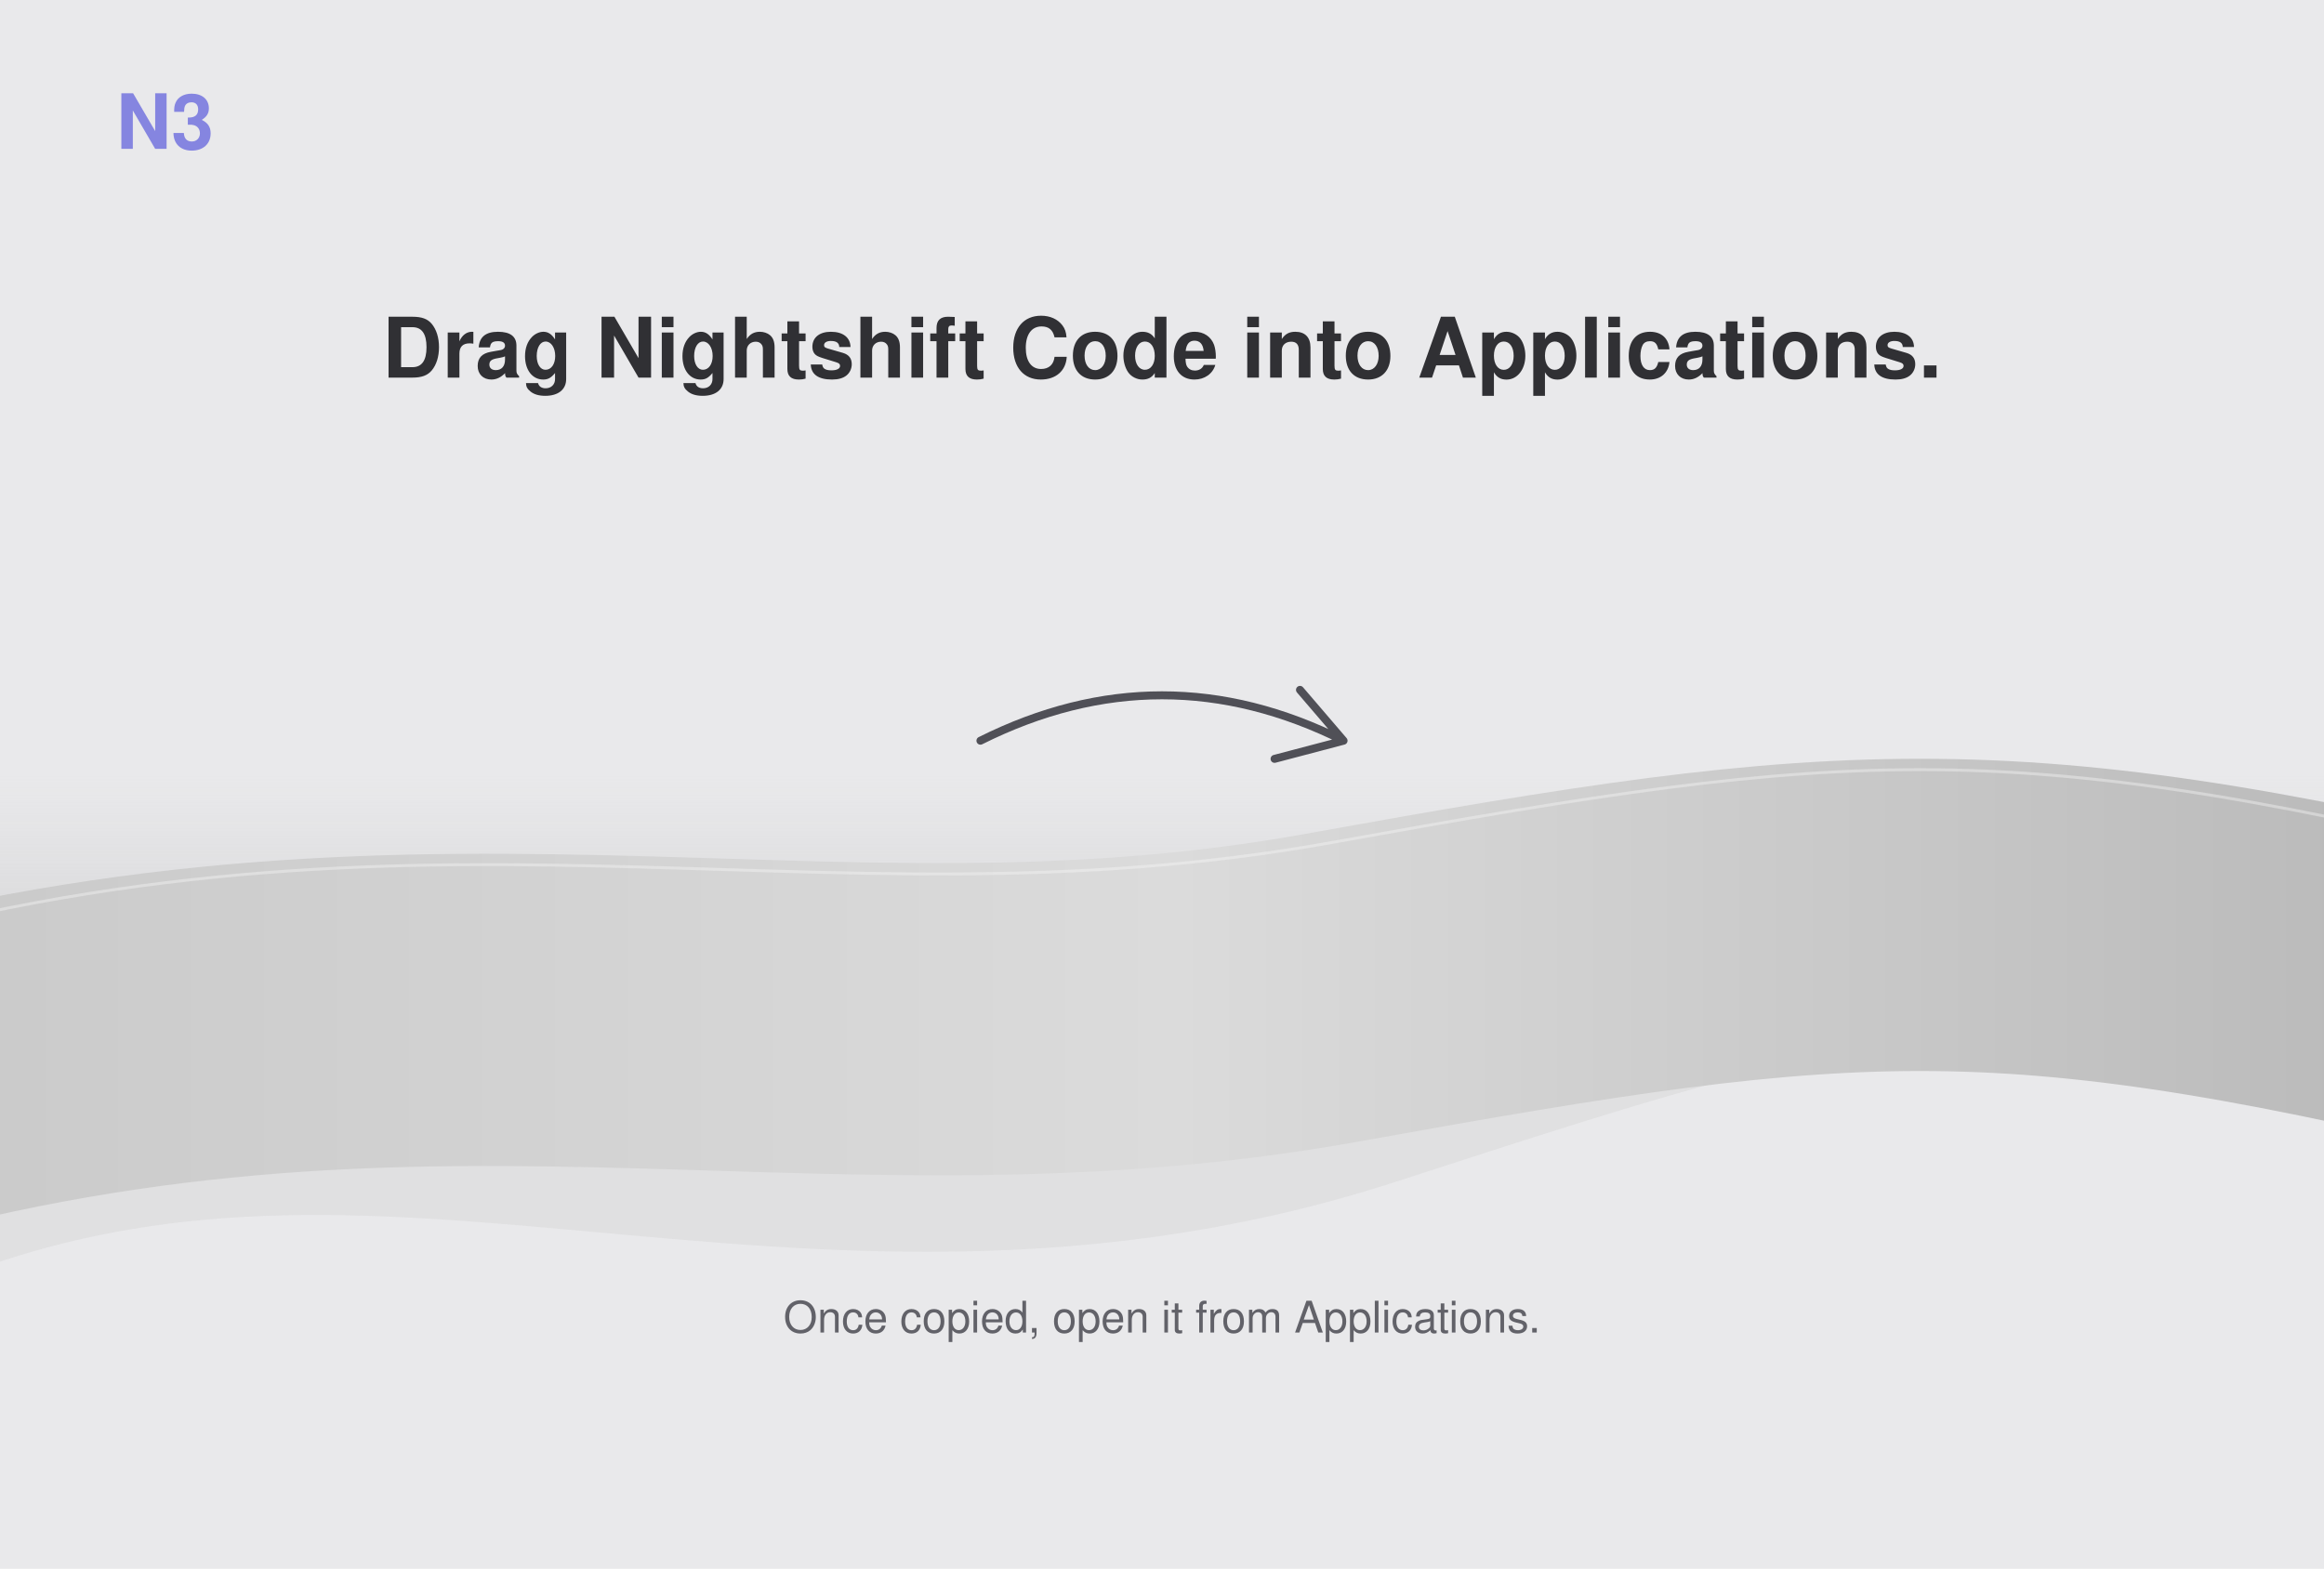
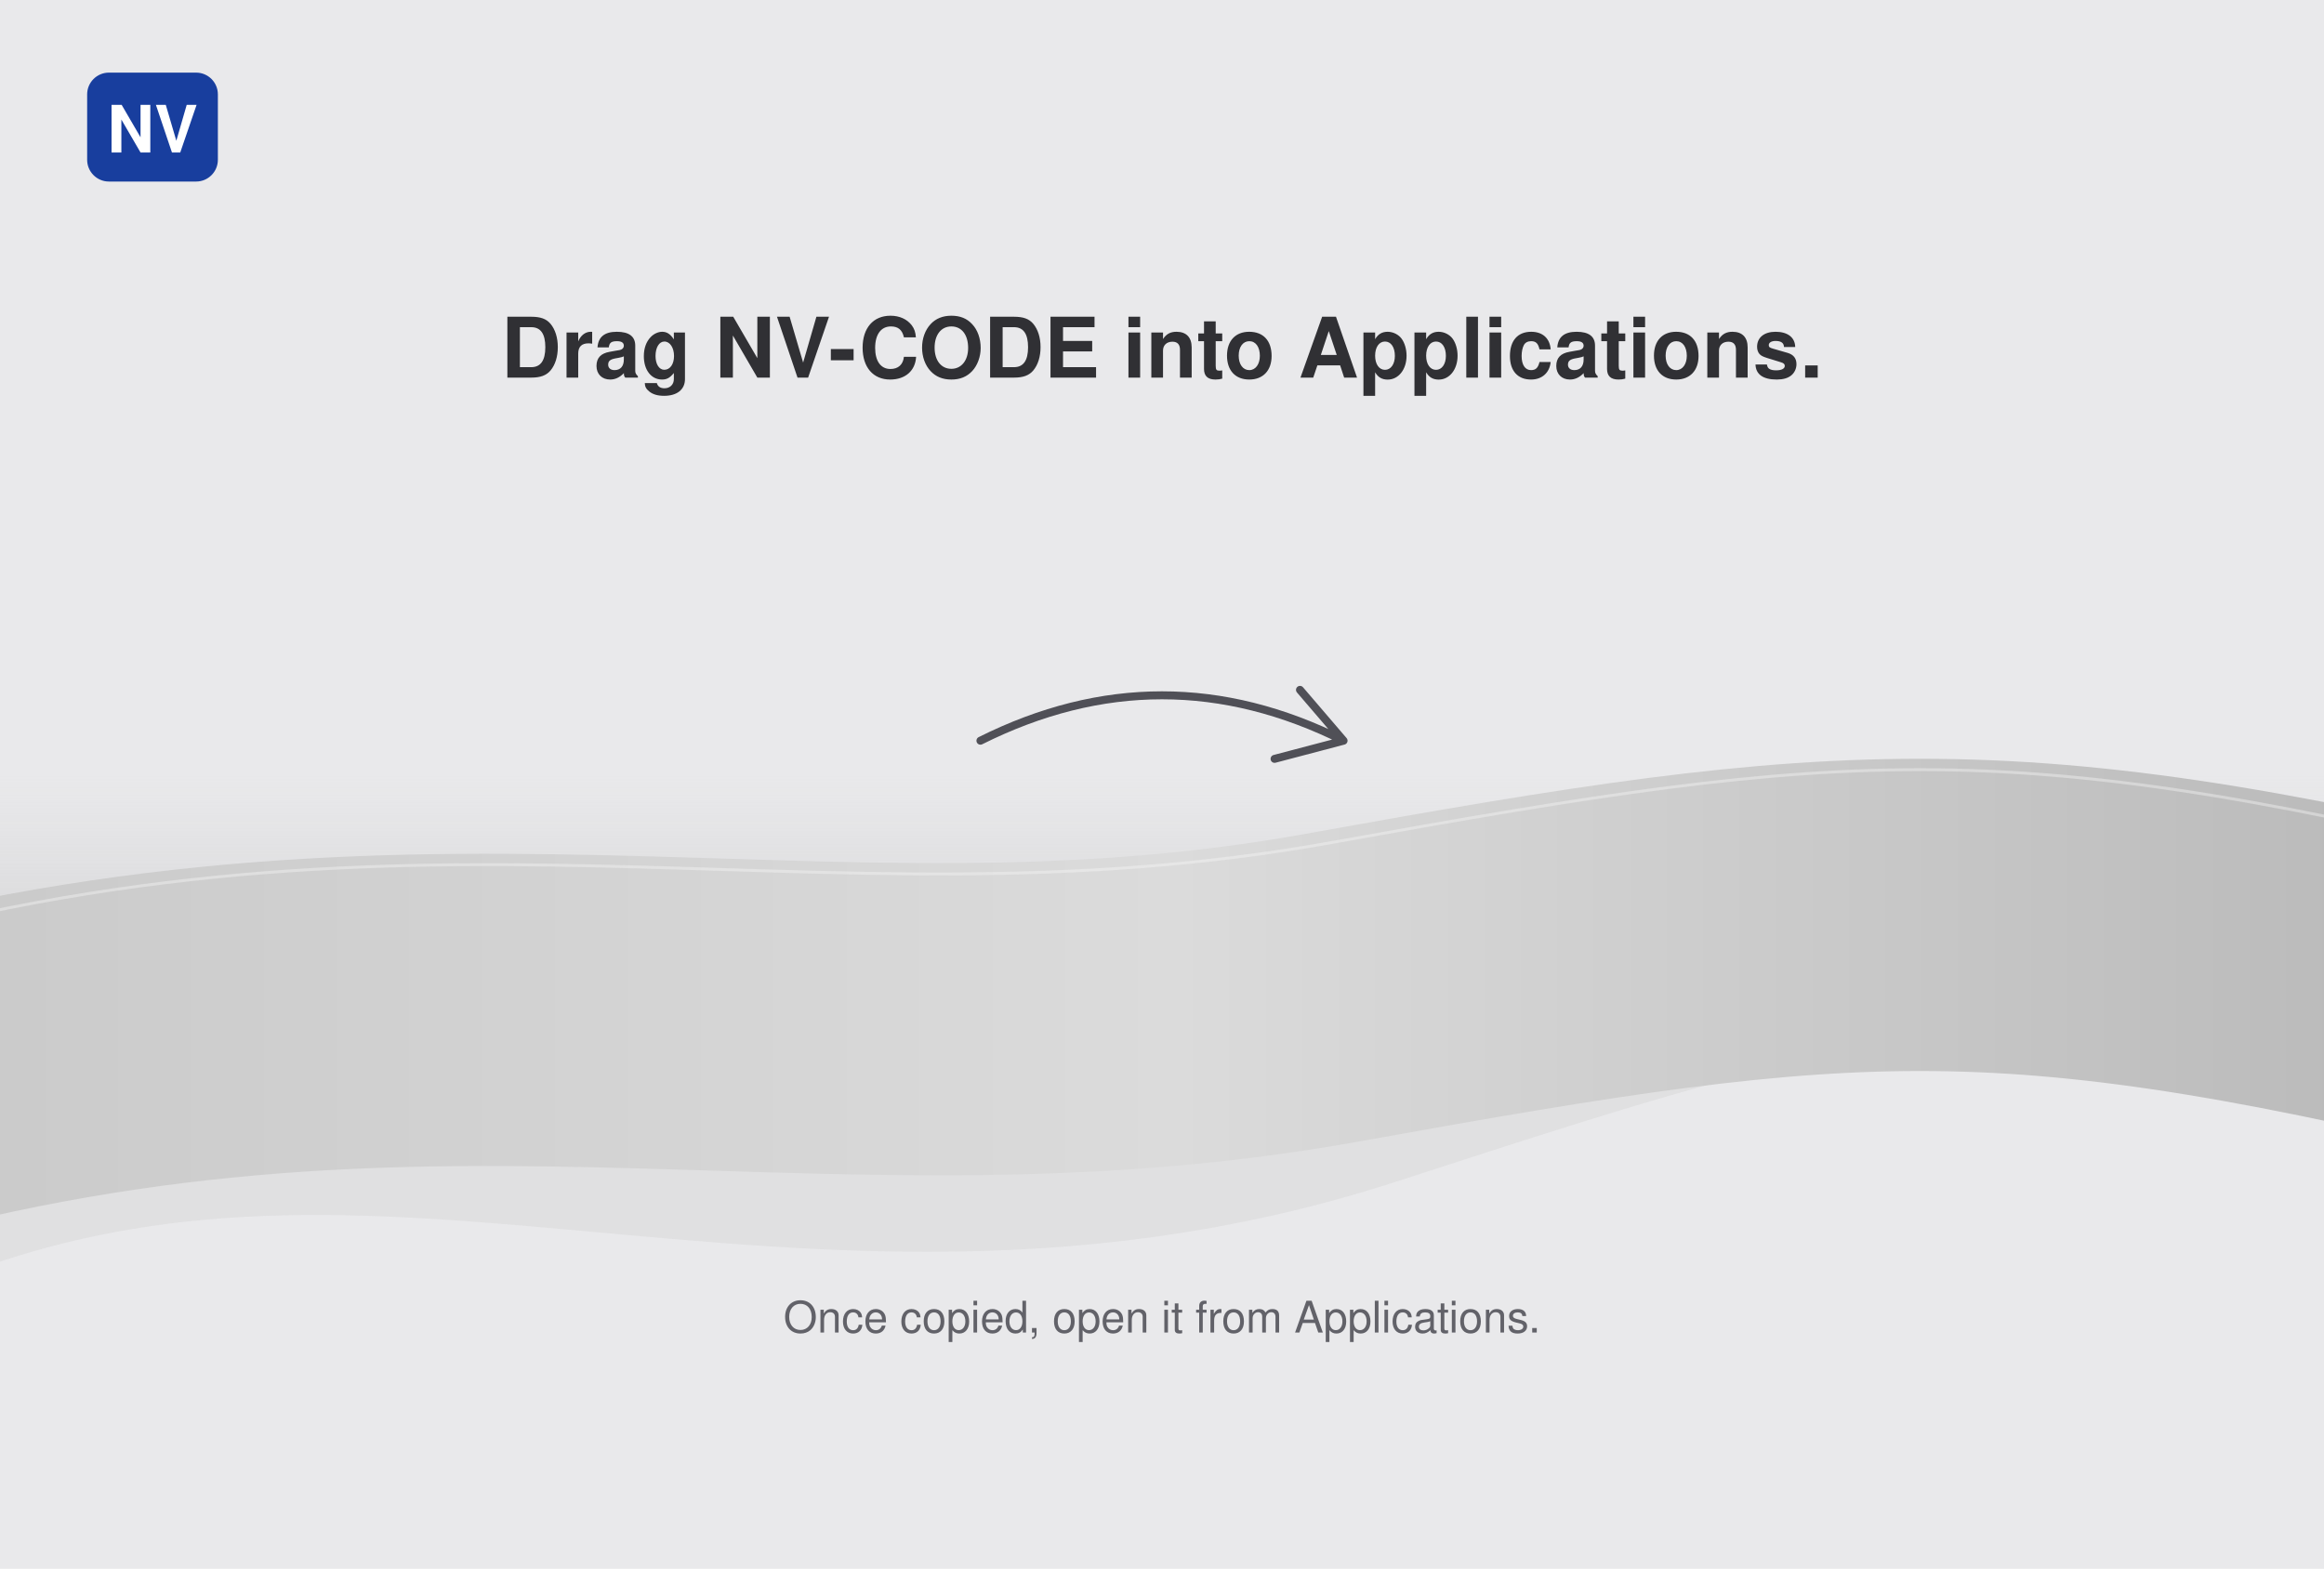
<svg xmlns="http://www.w3.org/2000/svg" width="1280" height="864" viewBox="0 0 640 432">
  <defs>
    <linearGradient id="veil" x1="0" y1="0" x2="0" y2="1">
      <stop stop-color="#B7B7B7" stop-opacity="0" />
      <stop offset=".55" stop-color="#A5A5A5" stop-opacity=".24" />
      <stop offset="1" stop-color="#D1D1D1" stop-opacity=".4" />
    </linearGradient>
    <linearGradient id="silk" x1="0" y1="0" x2="1" y2="0">
      <stop stop-color="#C8C8C8" />
      <stop offset=".5" stop-color="#DBDBDB" />
      <stop offset="1" stop-color="#B5B5B5" />
    </linearGradient>
  </defs>
  <rect width="640" height="432" fill="#E9E9EB" />
  <path d="M-60 293C95 220 214 304 362 256S559 191 707 257" stroke="url(#veil)" stroke-width="146" fill="none" opacity="1" stroke-linecap="round" stroke-linejoin="round" />
  <path d="M-60 306C113 252 223 298 367 272S553 242 707 280" stroke="url(#silk)" stroke-width="86" fill="none" opacity="1" stroke-linecap="round" stroke-linejoin="round" />
  <path d="M-60 266C113 212 223 258 367 232S553 202 707 240" stroke="#F5F5F5" stroke-width="0.8" fill="none" opacity="0.42" stroke-linecap="round" stroke-linejoin="round" />
-   <text x="32" y="41" fill="#8585E0" font-family="Helvetica" font-size="21" font-weight="700">N3</text>
-   <text x="320" y="104" fill="#303034" font-family="Helvetica" font-size="23" font-weight="700" text-anchor="middle">Drag Nightshift Code into Applications.</text>
+   <rect x="24" y="20" width="36" height="30" rx="6" fill="#183E9E" />
+   <text x="42" y="42" fill="#FFF" font-family="Helvetica" font-size="18" font-weight="700" text-anchor="middle">NV</text>
+   <text x="320" y="104" fill="#303034" font-family="Helvetica" font-size="23" font-weight="700" text-anchor="middle">Drag NV-CODE into Applications.</text>
  <path d="M270 204Q320 179 370 204M358 190L370 204L351 209" stroke="#505057" stroke-width="2.2" fill="none" opacity="1" stroke-linecap="round" stroke-linejoin="round" />
  <text x="320" y="367" fill="#626269" font-family="Helvetica" font-size="12" font-weight="400" text-anchor="middle">Once copied, open it from Applications.</text>
</svg>
